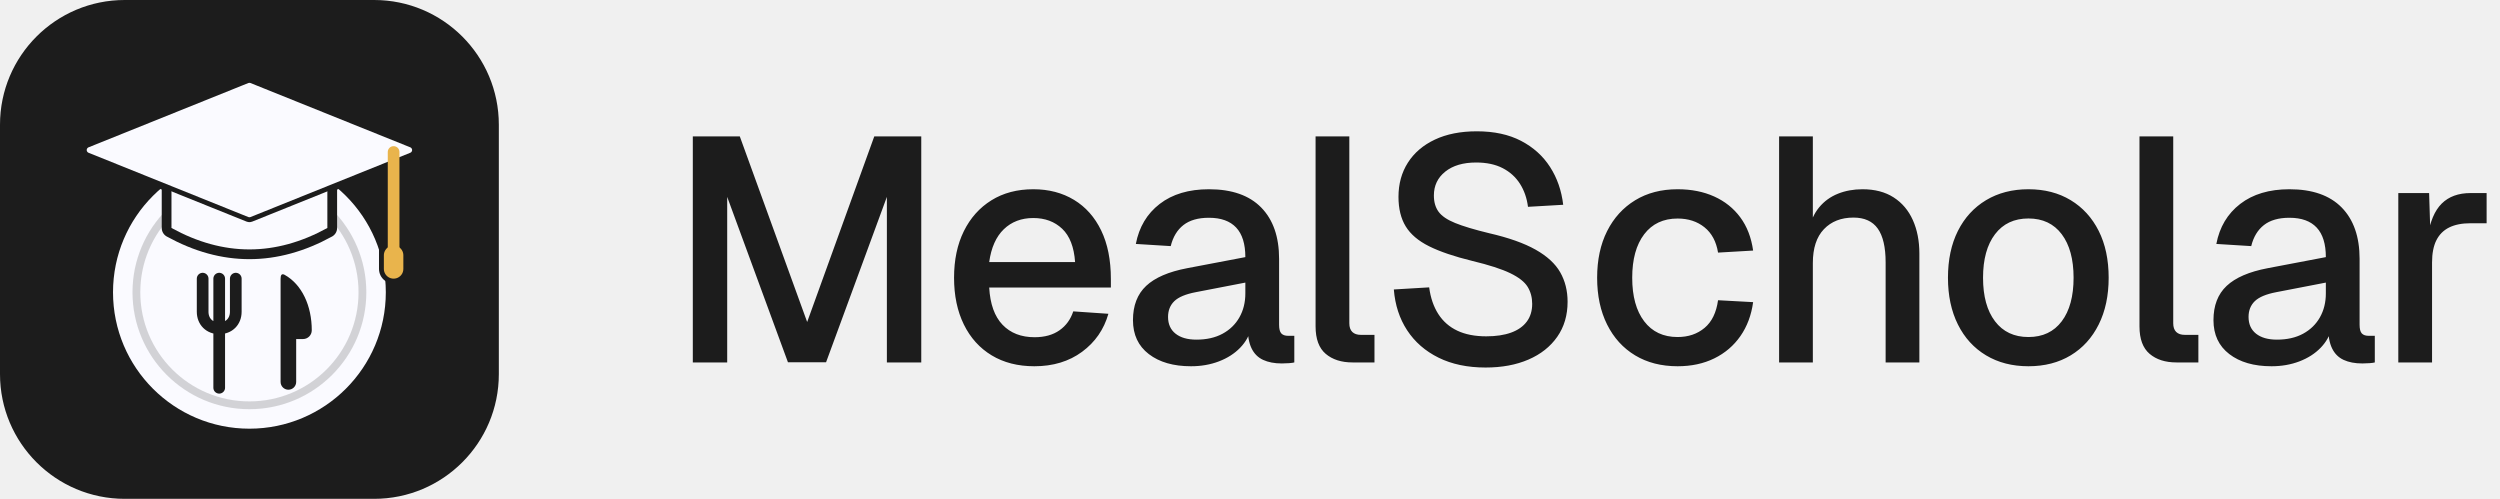
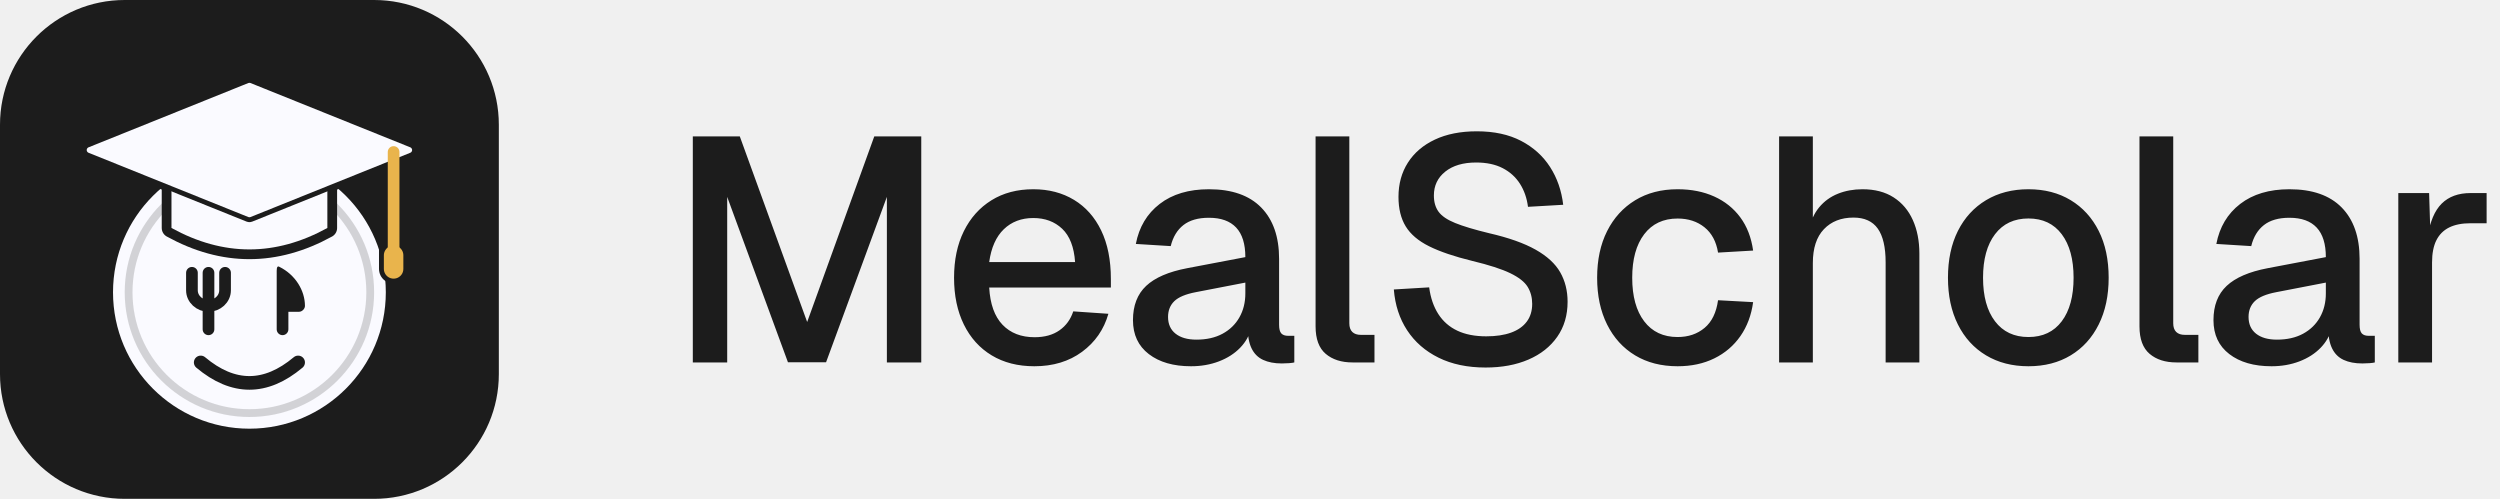
<svg xmlns="http://www.w3.org/2000/svg" viewBox="0 0 2566 512" role="img" aria-label="MealScholar">
  <rect width="512" height="512" rx="128" fill="#1C1C1C" />
  <defs>
    <mask id="ms-lockup-plate" maskUnits="userSpaceOnUse" x="0" y="0" width="512" height="512">
      <path d="M0 0h512v512H0Z" fill="#fff" />
      <path d="M176 182v52q80 44 160 0v-52Z" fill="#000" stroke="#000" stroke-width="20" stroke-linejoin="round" />
      <path d="M256 88 420 154 256 220 92 154Z" fill="#000" stroke="#000" stroke-width="20" stroke-linejoin="round" />
-       <path d="M208 270v34c0 10 7 17 17 17s17-7 17-17v-34m-17 0v112" transform="translate(0 16)" fill="none" stroke="#000" stroke-width="12" stroke-linecap="round" stroke-linejoin="round" />
-       <path d="M292 266c18 10 28 32 28 57 0 5-4 9-9 9h-7v44a8 8 0 0 1-16 0V270q0-6 4-4Z" transform="translate(0 16)" fill="#000" />
+       <path d="M197 280v18c0 9 8 16 17 16s17-7 17-16v-18m-17 0v58" fill="none" stroke="#000" stroke-width="12" stroke-linecap="round" stroke-linejoin="round" />
+       <path d="M287 274c16 8 26 24 26 40 0 3-3 6-6 6h-11v18a6 6 0 0 1-12 0V278q0-6 3-4Z" fill="#000" />
+       <path d="M206 372Q256 414 306 372" fill="none" stroke="#000" stroke-width="14" stroke-linecap="round" />
      <path d="M404 156v120" fill="none" stroke="#000" stroke-width="30" stroke-linecap="round" />
-       <circle cx="256" cy="300" r="116" fill="none" stroke="#000" stroke-width="8" opacity="0.18" />
+       <circle cx="256" cy="300" r="124" fill="none" stroke="#000" stroke-width="8" opacity="0.18" />
    </mask>
    <mask id="ms-lockup-band" maskUnits="userSpaceOnUse" x="0" y="0" width="512" height="512">
      <path d="M0 0h512v512H0Z" fill="#fff" />
      <path d="M256 88 420 154 256 220 92 154Z" fill="#000" stroke="#000" stroke-width="16" stroke-linejoin="round" />
    </mask>
  </defs>
  <g fill="#FAFAFF">
    <circle cx="256" cy="300" r="140" mask="url(#ms-lockup-plate)" />
    <path d="M176 182v52q80 44 160 0v-52Z" mask="url(#ms-lockup-band)" />
    <path d="M256 88 420 154 256 220 92 154Z" stroke="#FAFAFF" stroke-width="6" stroke-linejoin="round" />
  </g>
  <path d="M404 156v112" fill="none" stroke="#E9B44C" stroke-width="12" stroke-linecap="round" />
  <path d="M404 262v14" fill="none" stroke="#E9B44C" stroke-width="20" stroke-linecap="round" />
  <path transform="translate(683 372) scale(0.32676)" fill="#1C1C1C" d="M86 0.0V-710.0H233.601L445.2 -127.002L655.999 -710.0H803.601V0.0H695.6V-519.998L504.601 -0.6H384.8L194.001 -519.998V0.0Z M1158.8 12.0Q1081.4 12.0 1024.8 -22.2Q968.2 -56.4 937.4 -119.1Q906.6 -181.8 906.6 -266Q906.6 -350.2 937.4 -412.4Q968.2 -474.6 1024 -509.3Q1079.8 -544 1155.6 -544Q1228.201 -544 1283.301 -510.7Q1338.401 -477.4 1368.801 -414.4Q1399.201 -351.4 1399.201 -262V-235.2H1017.001Q1021.401 -157.4 1058.901 -118.3Q1096.401 -79.201 1159.6 -79.201Q1207 -79.201 1237.9 -101.001Q1268.8 -122.8 1281 -160.4L1391.401 -152.8Q1370.201 -78.6 1308.601 -33.3Q1247.001 12.0 1158.8 12.0ZM1017.001 -315.2H1286.8Q1281.8 -386.2 1246.2 -419.9Q1210.6 -453.599 1155.6 -453.599Q1099.401 -453.599 1062.901 -418.4Q1026.401 -383.2 1017.001 -315.2Z M1650.8 12.0Q1568.2 12.0 1518.4 -26.2Q1468.6 -64.4 1468.6 -132.8Q1468.6 -201.6 1510.1 -240.5Q1551.6 -279.4 1638.8 -296L1821.6 -330.8Q1821.6 -392.8 1792.8 -423.6Q1764 -454.4 1707.2 -454.4Q1656.401 -454.4 1627.101 -431.5Q1597.801 -408.6 1587.201 -365.4L1477.6 -372.2Q1492.8 -451.8 1552.6 -497.9Q1612.4 -544 1707.2 -544Q1815.201 -544 1871.401 -486.6Q1927.601 -429.2 1927.601 -325.2V-118.401Q1927.601 -98.801 1934.501 -91.201Q1941.401 -83.601 1956.401 -83.601H1975.401V0.0Q1970.401 1.4 1959.201 2.3Q1948.001 3.2 1936.201 3.2Q1901.601 3.2 1877.401 -8Q1853.2 -19.2 1841 -44.5Q1828.8 -69.8 1828.8 -112.8L1839.6 -108.0Q1831.8 -73.4 1805.2 -46Q1778.6 -18.6 1738.5 -3.3Q1698.4 12.0 1650.8 12.0ZM1668.001 -71.601Q1715.8 -71.601 1750.1 -90.2Q1784.4 -108.8 1803 -141.7Q1821.6 -174.6 1821.6 -216.8V-250.8L1666.401 -220.8Q1618.201 -211.6 1598.501 -192.5Q1578.801 -173.4 1578.801 -142.8Q1578.801 -109 1602.401 -90.3Q1626.001 -71.601 1668.001 -71.601Z M2158.2 0.0Q2105.8 0.0 2074 -27Q2042.2 -54 2042.2 -113.201V-710.0H2148.201V-123.201Q2148.201 -104.801 2157.601 -95.701Q2167.001 -86.601 2184.601 -86.601H2227.201V0.0Z M2576.2 16.0Q2491 16.0 2428.4 -15.0Q2365.8 -46.0 2329.8 -101Q2293.8 -156 2288 -229.2L2399.001 -235.8Q2405.601 -186.4 2427.801 -151.901Q2450.001 -117.401 2487.501 -99.701Q2525.001 -82.001 2578.2 -82.001Q2624.2 -82.001 2656.4 -93.701Q2688.6 -105.401 2705.6 -128.201Q2722.6 -151 2722.6 -184Q2722.6 -214.2 2708.3 -237.5Q2694 -260.8 2653.7 -280.3Q2613.4 -299.8 2534.601 -318.799Q2449.6 -339.599 2398.8 -364.899Q2348 -390.199 2325.3 -427.4Q2302.6 -464.6 2302.6 -520Q2302.6 -581.2 2332.2 -627.6Q2361.8 -674 2417 -700Q2472.2 -726.0 2548.601 -726.0Q2630.001 -726.0 2687.601 -696Q2745.201 -666 2778.701 -614Q2812.201 -562 2820.001 -495.2L2709.4 -488.8Q2704.2 -529.8 2684.2 -561.199Q2664.2 -592.599 2629.9 -610.299Q2595.6 -627.999 2546.601 -627.999Q2485.401 -627.999 2449.601 -599.399Q2413.801 -570.799 2413.801 -524.4Q2413.801 -493.6 2428.501 -473.4Q2443.201 -453.2 2480.501 -438Q2517.801 -422.8 2587 -406Q2679.201 -384.8 2733.401 -354.2Q2787.601 -323.6 2810.701 -283Q2833.801 -242.4 2833.801 -190.4Q2833.801 -127 2801.301 -80.5Q2768.801 -34 2710.901 -9Q2653.001 16.0 2576.2 16.0Z M3179.4 12.0Q3102.6 12.0 3045.9 -22.2Q2989.2 -56.4 2957.9 -119.1Q2926.6 -181.8 2926.6 -266Q2926.6 -350.2 2957.9 -412.4Q2989.2 -474.6 3045.9 -509.3Q3102.6 -544 3179.4 -544Q3243.801 -544 3294.201 -521.3Q3344.601 -498.6 3376.301 -455.7Q3408.001 -412.8 3416.601 -351.4L3306.4 -345Q3298 -397 3263.8 -424.499Q3229.6 -451.999 3179.4 -451.999Q3112.001 -451.999 3074.401 -402.6Q3036.801 -353.2 3036.801 -266Q3036.801 -178.6 3074.401 -129.201Q3112.001 -79.801 3179.4 -79.801Q3229.8 -79.801 3264.1 -108.501Q3298.4 -137.201 3306.4 -195.4L3416.601 -189.4Q3408.201 -128 3376.701 -82.8Q3345.201 -37.6 3294.801 -12.8Q3244.401 12.0 3179.4 12.0Z M3498.2 0.0V-710.0H3604.201V-412.4L3591.001 -413.6Q3600.201 -458.6 3624.101 -487.3Q3648.001 -516 3683.101 -530Q3718.201 -544 3760.201 -544Q3818.201 -544 3858.001 -518.4Q3897.801 -492.8 3918.301 -447.1Q3938.801 -401.4 3938.801 -342.2V0.0H3832.8V-314.4Q3832.8 -385.599 3808.2 -420.299Q3783.6 -454.999 3731.8 -454.999Q3673.801 -454.999 3639.001 -418.599Q3604.201 -382.2 3604.201 -312.4V0.0Z M4281.4 12.0Q4205.4 12.0 4148.3 -22.2Q4091.2 -56.4 4059.9 -119.1Q4028.6 -181.8 4028.6 -266Q4028.6 -351 4059.9 -413.2Q4091.2 -475.4 4148.3 -509.7Q4205.4 -544 4281.4 -544Q4357.401 -544 4414.101 -509.7Q4470.801 -475.4 4502.101 -413.2Q4533.401 -351 4533.401 -266Q4533.401 -181.8 4502.101 -119.1Q4470.801 -56.4 4414.101 -22.2Q4357.401 12.0 4281.4 12.0ZM4281.4 -79.801Q4348.8 -79.801 4386 -129.201Q4423.2 -178.6 4423.2 -266Q4423.2 -353.2 4386 -402.7Q4348.8 -452.199 4281.4 -452.199Q4214.001 -452.199 4176.401 -402.7Q4138.801 -353.2 4138.801 -266Q4138.801 -178.6 4176.401 -129.201Q4214.001 -79.801 4281.4 -79.801Z M4746.2 0.0Q4693.8 0.0 4662 -27Q4630.2 -54 4630.2 -113.201V-710.0H4736.201V-123.201Q4736.201 -104.801 4745.601 -95.701Q4755.001 -86.601 4772.601 -86.601H4815.201V0.0Z M5044.8 12.0Q4962.2 12.0 4912.4 -26.2Q4862.6 -64.4 4862.6 -132.8Q4862.6 -201.6 4904.1 -240.5Q4945.6 -279.4 5032.8 -296L5215.6 -330.8Q5215.6 -392.8 5186.8 -423.6Q5158 -454.4 5101.2 -454.4Q5050.401 -454.4 5021.101 -431.5Q4991.801 -408.6 4981.201 -365.4L4871.6 -372.2Q4886.8 -451.8 4946.6 -497.9Q5006.4 -544 5101.2 -544Q5209.201 -544 5265.401 -486.6Q5321.601 -429.2 5321.601 -325.2V-118.401Q5321.601 -98.801 5328.501 -91.201Q5335.401 -83.601 5350.401 -83.601H5369.401V0.0Q5364.401 1.4 5353.201 2.3Q5342.001 3.2 5330.201 3.2Q5295.601 3.2 5271.401 -8Q5247.2 -19.2 5235 -44.5Q5222.8 -69.8 5222.8 -112.8L5233.6 -108.0Q5225.8 -73.4 5199.2 -46Q5172.6 -18.6 5132.5 -3.3Q5092.4 12.0 5044.8 12.0ZM5062.001 -71.601Q5109.8 -71.601 5144.1 -90.2Q5178.4 -108.8 5197 -141.7Q5215.6 -174.6 5215.6 -216.8V-250.8L5060.401 -220.8Q5012.201 -211.6 4992.501 -192.5Q4972.801 -173.4 4972.801 -142.8Q4972.801 -109 4996.401 -90.3Q5020.001 -71.601 5062.001 -71.601Z M5443.2 0.0V-532H5540.001L5544.401 -390.8L5535.201 -393.6Q5546.201 -466 5579.601 -499Q5613.001 -532 5669.801 -532H5720.601V-437.199H5670.201Q5629.601 -437.199 5602.901 -423.899Q5576.201 -410.599 5562.701 -383.599Q5549.201 -356.6 5549.201 -313.8V0.0Z" />
</svg>
